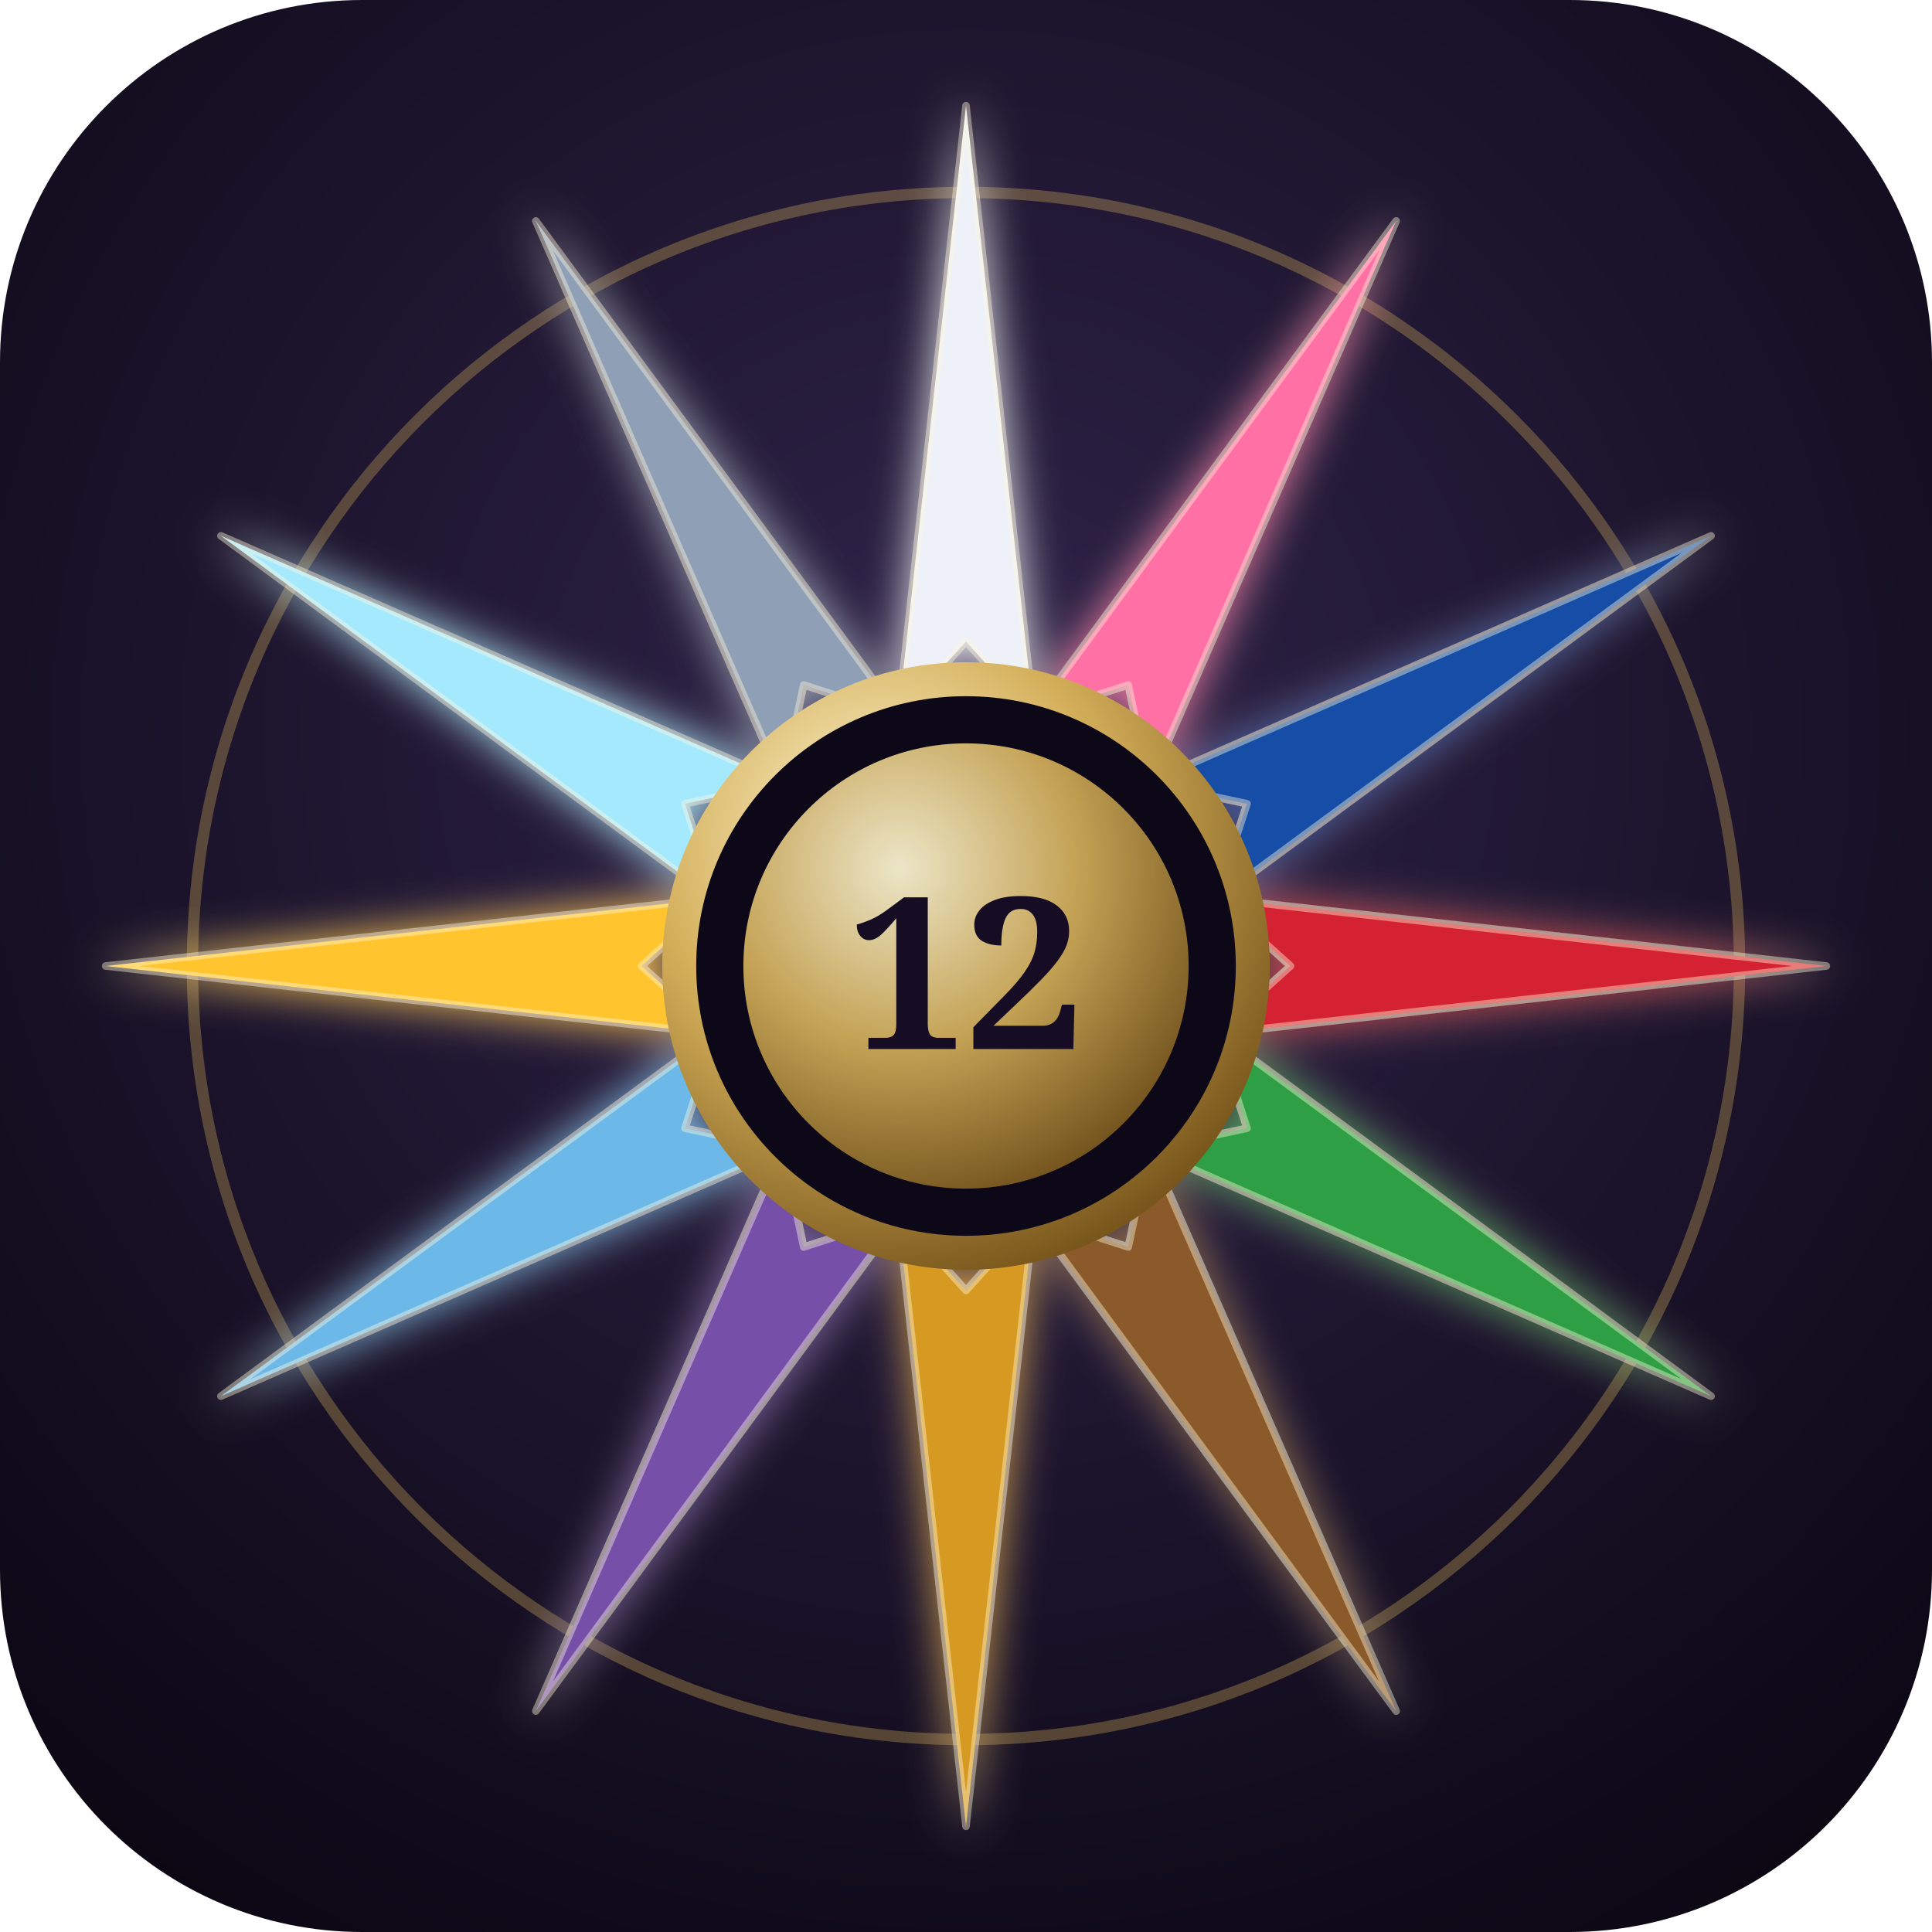
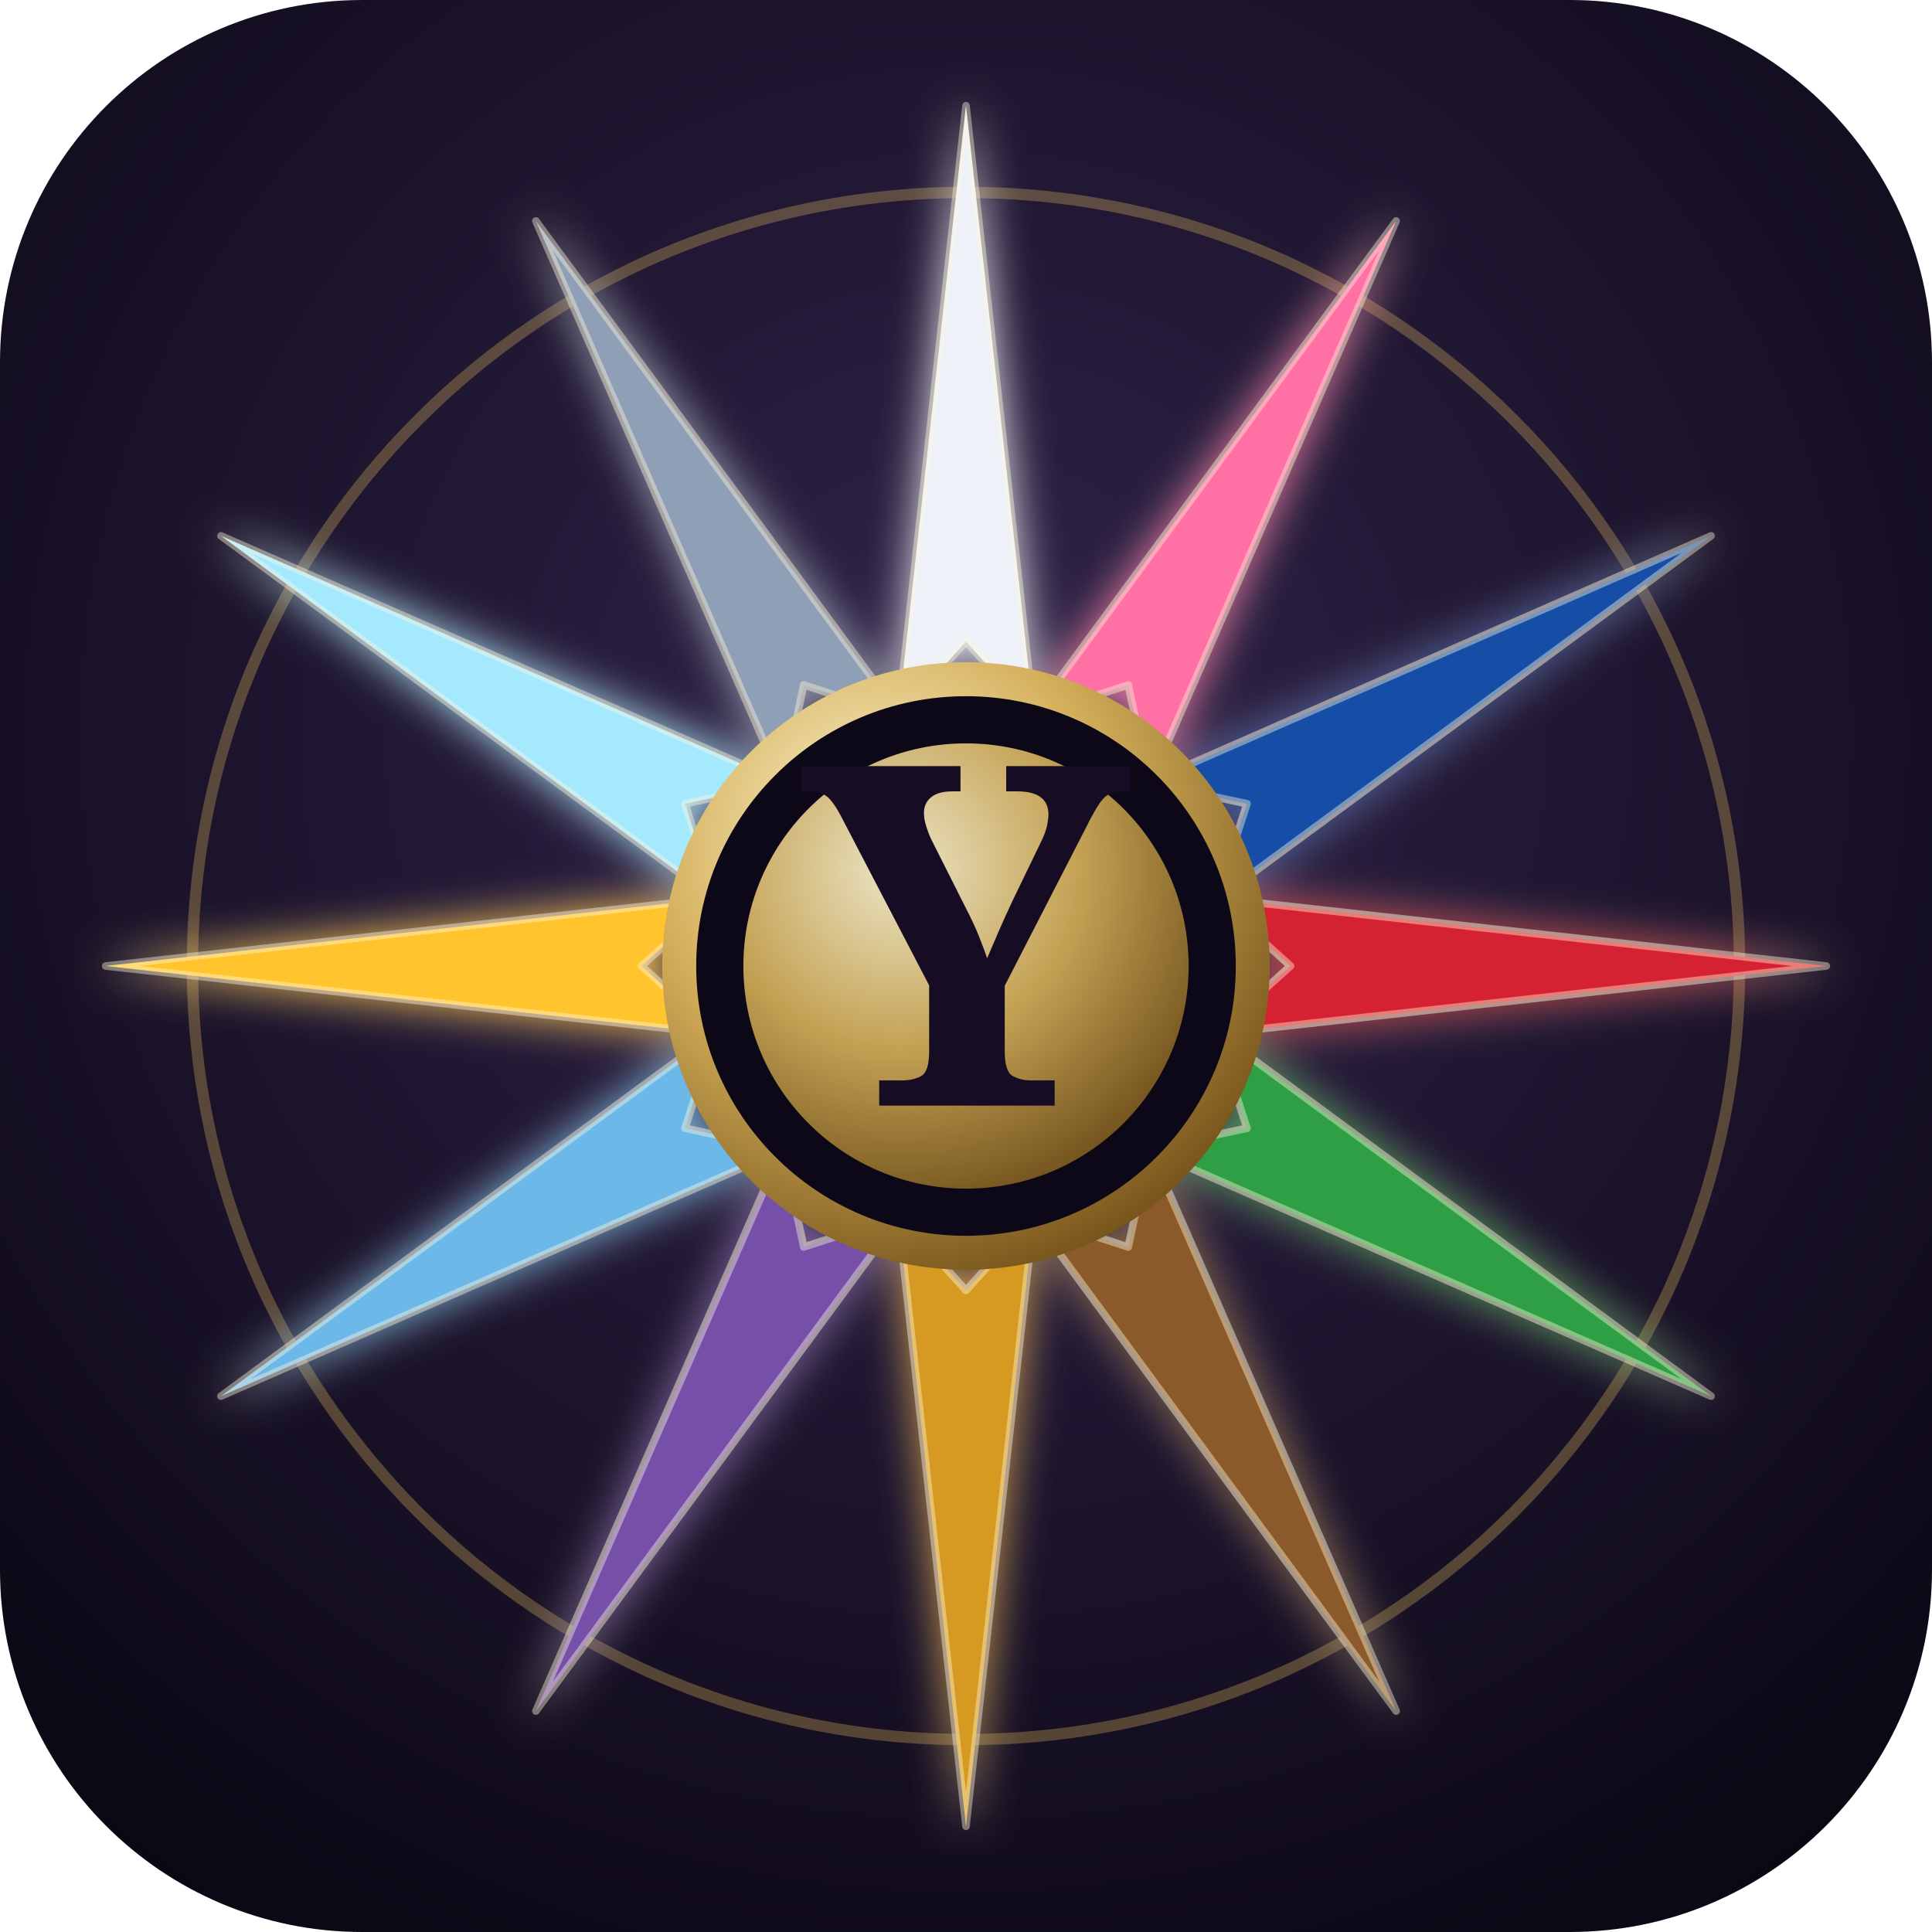
<svg xmlns="http://www.w3.org/2000/svg" viewBox="0 0 512 512" role="img" aria-labelledby="title desc">
  <defs>
    <radialGradient id="bg" cx="50%" cy="38%" r="78%">
      <stop offset="0" stop-color="#30234a" />
      <stop offset="1" stop-color="#08050f" />
    </radialGradient>
    <radialGradient id="core" cx="35%" cy="28%" r="80%">
      <stop offset="0" stop-color="#fff8d5" />
      <stop offset=".5" stop-color="#d4af5a" />
      <stop offset="1" stop-color="#76541a" />
    </radialGradient>
    <filter id="glow" x="-30%" y="-30%" width="160%" height="160%">
      <feGaussianBlur stdDeviation="6" result="blur" />
      <feMerge>
        <feMergeNode in="blur" />
        <feMergeNode in="SourceGraphic" />
      </feMerge>
    </filter>
  </defs>
  <rect width="512" height="512" rx="96" fill="url(#bg)" />
  <circle cx="256" cy="256" r="205" fill="none" stroke="#d4af5a" stroke-opacity=".34" stroke-width="3" />
  <g filter="url(#glow)" stroke="#fff8dc" stroke-opacity=".42" stroke-width="2" stroke-linejoin="round">
    <path d="M256 28 274 190 256 170 238 190Z" fill="#eef2f8" />
    <path d="M256 28 274 190 256 170 238 190Z" fill="#ff6fa5" transform="rotate(30 256 256)" />
    <path d="M256 28 274 190 256 170 238 190Z" fill="#174ea6" transform="rotate(60 256 256)" />
    <path d="M256 28 274 190 256 170 238 190Z" fill="#d52232" transform="rotate(90 256 256)" />
    <path d="M256 28 274 190 256 170 238 190Z" fill="#2f9f45" transform="rotate(120 256 256)" />
    <path d="M256 28 274 190 256 170 238 190Z" fill="#8b5a2b" transform="rotate(150 256 256)" />
    <path d="M256 28 274 190 256 170 238 190Z" fill="#d69a20" transform="rotate(180 256 256)" />
    <path d="M256 28 274 190 256 170 238 190Z" fill="#7650a8" transform="rotate(210 256 256)" />
    <path d="M256 28 274 190 256 170 238 190Z" fill="#6cb8e8" transform="rotate(240 256 256)" />
    <path d="M256 28 274 190 256 170 238 190Z" fill="#ffc42e" transform="rotate(270 256 256)" />
    <path d="M256 28 274 190 256 170 238 190Z" fill="#a5e9ff" transform="rotate(300 256 256)" />
    <path d="M256 28 274 190 256 170 238 190Z" fill="#8f9fb5" transform="rotate(330 256 256)" />
  </g>
  <circle cx="256" cy="256" r="76" fill="#0d0818" stroke="url(#core)" stroke-width="9" />
  <circle cx="256" cy="256" r="59" fill="url(#core)" opacity=".92" />
-   <text x="256" y="278" font-family="Georgia,serif" font-size="56" font-weight="bold" text-anchor="middle" fill="#160d24">12</text>
+   <text x="256" y="293" font-family="Georgia,serif" font-size="126" font-weight="bold" text-anchor="middle" fill="#160d24">Y</text>
</svg>
